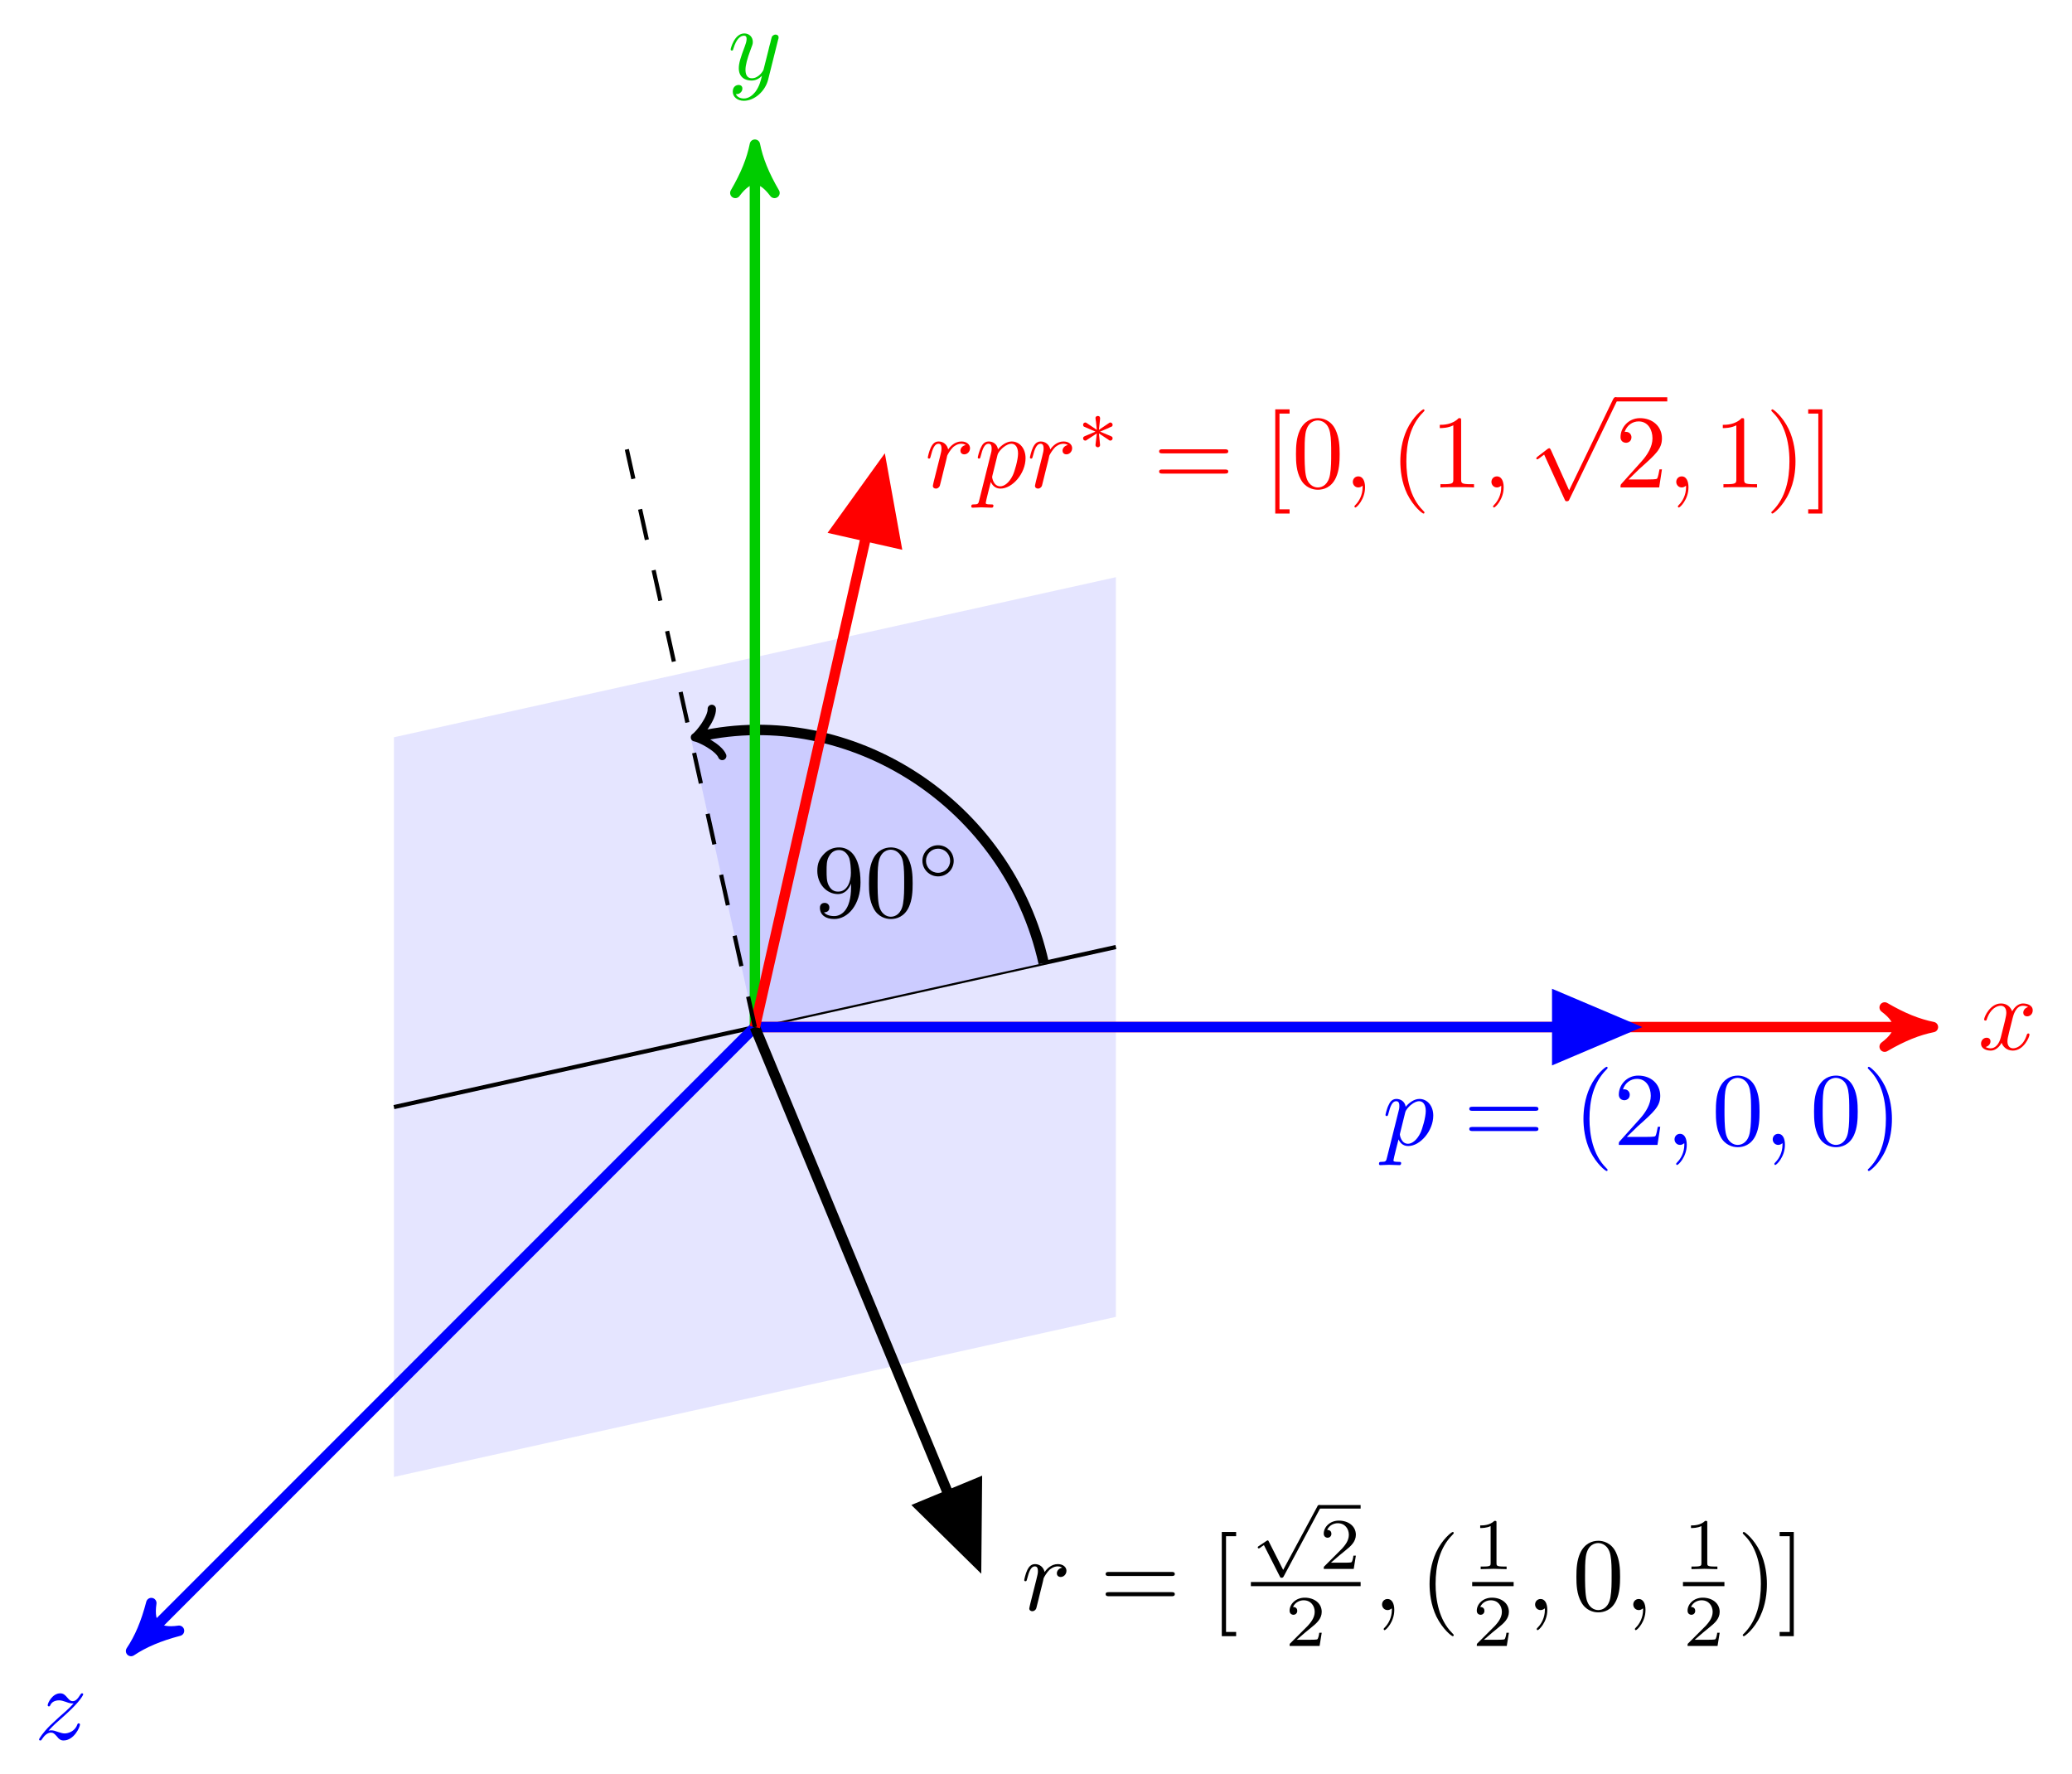
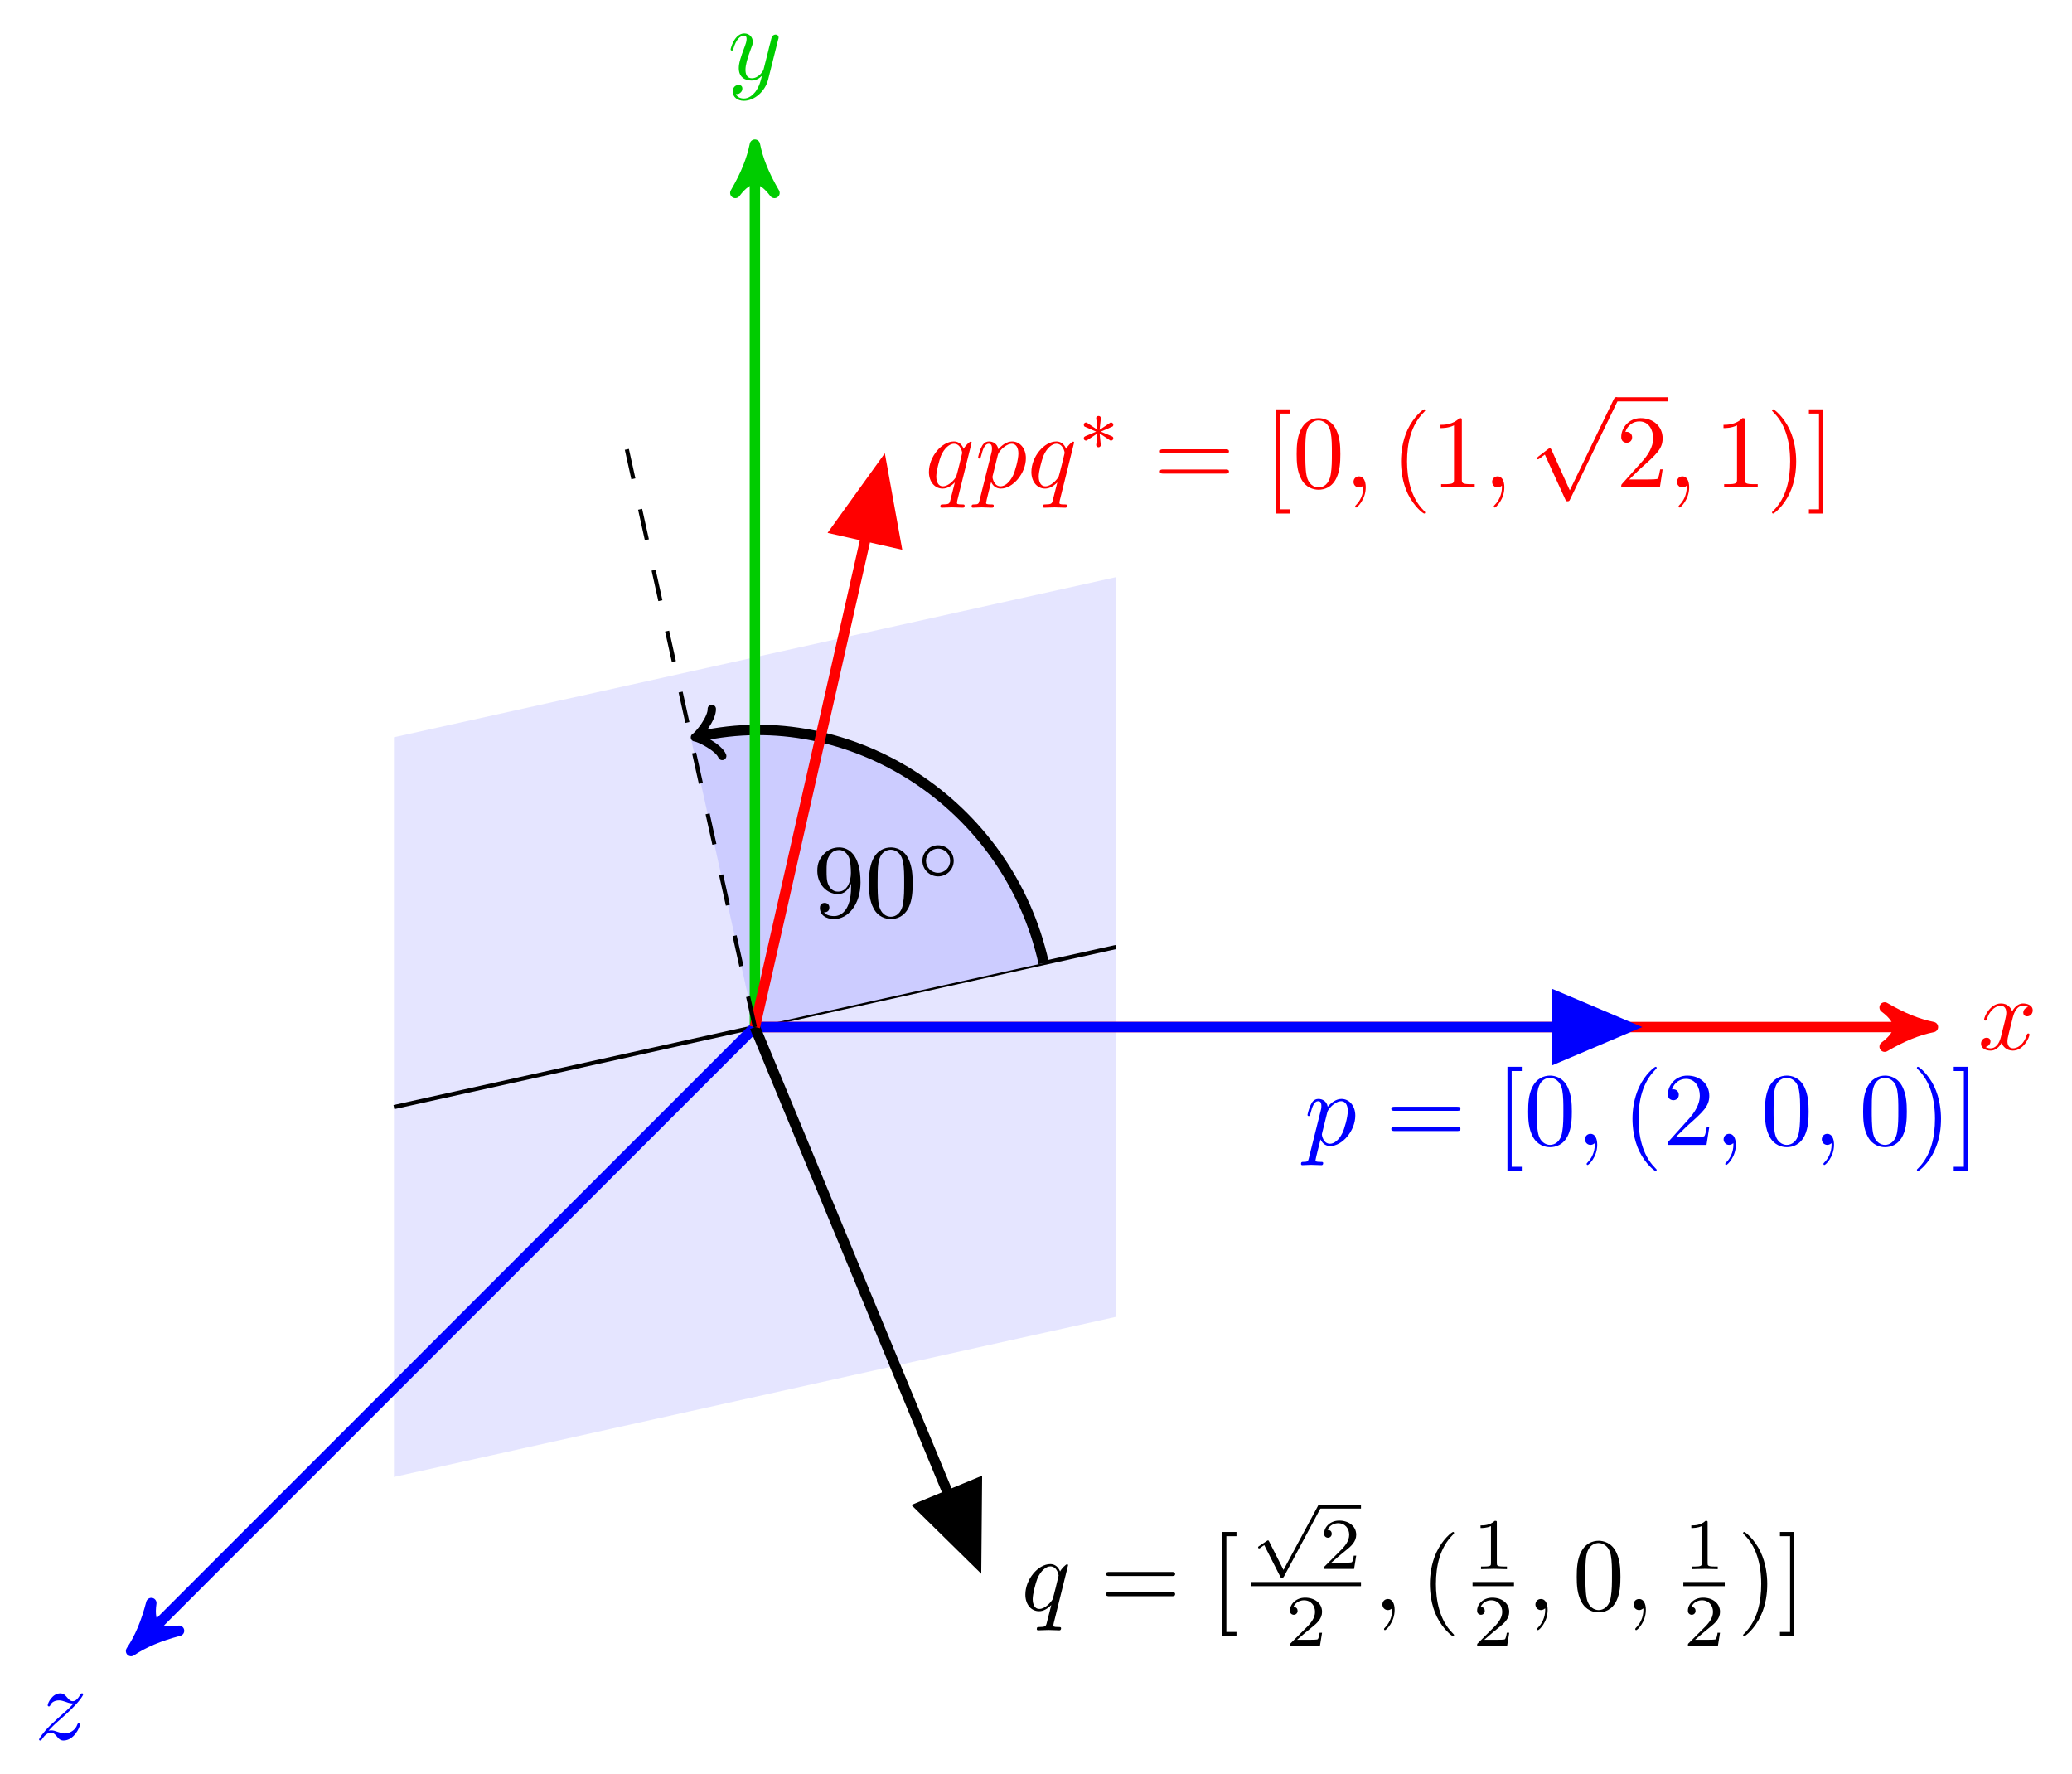
<svg xmlns="http://www.w3.org/2000/svg" xmlns:xlink="http://www.w3.org/1999/xlink" width="198.558" height="169.962" viewBox="0 0 198.558 169.962">
  <defs>
    <g>
      <g id="glyph-0-0">
        <path d="M 3.656 -3.172 L 3.656 -2.844 C 3.656 -0.516 2.625 -0.062 2.047 -0.062 C 1.875 -0.062 1.328 -0.078 1.062 -0.422 C 1.5 -0.422 1.578 -0.703 1.578 -0.875 C 1.578 -1.188 1.344 -1.328 1.125 -1.328 C 0.969 -1.328 0.672 -1.25 0.672 -0.859 C 0.672 -0.188 1.203 0.219 2.047 0.219 C 3.344 0.219 4.562 -1.141 4.562 -3.281 C 4.562 -5.969 3.406 -6.641 2.516 -6.641 C 1.969 -6.641 1.484 -6.453 1.062 -6.016 C 0.641 -5.562 0.422 -5.141 0.422 -4.391 C 0.422 -3.156 1.297 -2.172 2.406 -2.172 C 3.016 -2.172 3.422 -2.594 3.656 -3.172 Z M 2.422 -2.406 C 2.266 -2.406 1.797 -2.406 1.5 -3.031 C 1.312 -3.406 1.312 -3.891 1.312 -4.391 C 1.312 -4.922 1.312 -5.391 1.531 -5.766 C 1.797 -6.266 2.172 -6.391 2.516 -6.391 C 2.984 -6.391 3.312 -6.047 3.484 -5.609 C 3.594 -5.281 3.641 -4.656 3.641 -4.203 C 3.641 -3.375 3.297 -2.406 2.422 -2.406 Z M 2.422 -2.406 " />
      </g>
      <g id="glyph-0-1">
        <path d="M 4.578 -3.188 C 4.578 -3.984 4.531 -4.781 4.188 -5.516 C 3.734 -6.484 2.906 -6.641 2.5 -6.641 C 1.891 -6.641 1.172 -6.375 0.75 -5.453 C 0.438 -4.766 0.391 -3.984 0.391 -3.188 C 0.391 -2.438 0.422 -1.547 0.844 -0.781 C 1.266 0.016 2 0.219 2.484 0.219 C 3.016 0.219 3.781 0.016 4.219 -0.938 C 4.531 -1.625 4.578 -2.406 4.578 -3.188 Z M 2.484 0 C 2.094 0 1.5 -0.25 1.328 -1.203 C 1.219 -1.797 1.219 -2.719 1.219 -3.312 C 1.219 -3.953 1.219 -4.609 1.297 -5.141 C 1.484 -6.328 2.234 -6.422 2.484 -6.422 C 2.812 -6.422 3.469 -6.234 3.656 -5.25 C 3.766 -4.688 3.766 -3.938 3.766 -3.312 C 3.766 -2.562 3.766 -1.891 3.656 -1.25 C 3.5 -0.297 2.938 0 2.484 0 Z M 2.484 0 " />
      </g>
      <g id="glyph-0-2">
        <path d="M 6.844 -3.266 C 7 -3.266 7.188 -3.266 7.188 -3.453 C 7.188 -3.656 7 -3.656 6.859 -3.656 L 0.891 -3.656 C 0.75 -3.656 0.562 -3.656 0.562 -3.453 C 0.562 -3.266 0.75 -3.266 0.891 -3.266 Z M 6.859 -1.328 C 7 -1.328 7.188 -1.328 7.188 -1.531 C 7.188 -1.719 7 -1.719 6.844 -1.719 L 0.891 -1.719 C 0.75 -1.719 0.562 -1.719 0.562 -1.531 C 0.562 -1.328 0.75 -1.328 0.891 -1.328 Z M 6.859 -1.328 " />
      </g>
      <g id="glyph-0-3">
+         <path d="M 2.547 2.5 L 2.547 2.094 L 1.578 2.094 L 1.578 -7.078 L 2.547 -7.078 L 2.547 -7.484 L 1.172 -7.484 L 1.172 2.5 Z M 2.547 2.5 " />
+       </g>
+       <g id="glyph-0-4">
        <path d="M 3.297 2.391 C 3.297 2.359 3.297 2.344 3.125 2.172 C 1.891 0.922 1.562 -0.969 1.562 -2.5 C 1.562 -4.234 1.938 -5.969 3.172 -7.203 C 3.297 -7.328 3.297 -7.344 3.297 -7.375 C 3.297 -7.453 3.266 -7.484 3.203 -7.484 C 3.094 -7.484 2.203 -6.797 1.609 -5.531 C 1.109 -4.438 0.984 -3.328 0.984 -2.5 C 0.984 -1.719 1.094 -0.516 1.641 0.625 C 2.25 1.844 3.094 2.5 3.203 2.5 C 3.266 2.5 3.297 2.469 3.297 2.391 Z M 3.297 2.391 " />
      </g>
-       <g id="glyph-0-4">
+       <g id="glyph-0-5">
        <path d="M 1.266 -0.766 L 2.328 -1.797 C 3.875 -3.172 4.469 -3.703 4.469 -4.703 C 4.469 -5.844 3.578 -6.641 2.359 -6.641 C 1.234 -6.641 0.5 -5.719 0.5 -4.828 C 0.5 -4.281 1 -4.281 1.031 -4.281 C 1.203 -4.281 1.547 -4.391 1.547 -4.812 C 1.547 -5.062 1.359 -5.328 1.016 -5.328 C 0.938 -5.328 0.922 -5.328 0.891 -5.312 C 1.109 -5.969 1.656 -6.328 2.234 -6.328 C 3.141 -6.328 3.562 -5.516 3.562 -4.703 C 3.562 -3.906 3.078 -3.125 2.516 -2.5 L 0.609 -0.375 C 0.5 -0.266 0.5 -0.234 0.5 0 L 4.203 0 L 4.469 -1.734 L 4.234 -1.734 C 4.172 -1.438 4.109 -1 4 -0.844 C 3.938 -0.766 3.281 -0.766 3.062 -0.766 Z M 1.266 -0.766 " />
      </g>
-       <g id="glyph-0-5">
+       <g id="glyph-0-6">
        <path d="M 2.875 -2.5 C 2.875 -3.266 2.766 -4.469 2.219 -5.609 C 1.625 -6.828 0.766 -7.484 0.672 -7.484 C 0.609 -7.484 0.562 -7.438 0.562 -7.375 C 0.562 -7.344 0.562 -7.328 0.75 -7.141 C 1.734 -6.156 2.297 -4.578 2.297 -2.5 C 2.297 -0.781 1.938 0.969 0.703 2.219 C 0.562 2.344 0.562 2.359 0.562 2.391 C 0.562 2.453 0.609 2.5 0.672 2.5 C 0.766 2.5 1.672 1.812 2.25 0.547 C 2.766 -0.547 2.875 -1.656 2.875 -2.5 Z M 2.875 -2.5 " />
-       </g>
-       <g id="glyph-0-6">
-         <path d="M 2.547 2.5 L 2.547 2.094 L 1.578 2.094 L 1.578 -7.078 L 2.547 -7.078 L 2.547 -7.484 L 1.172 -7.484 L 1.172 2.5 Z M 2.547 2.5 " />
      </g>
      <g id="glyph-0-7">
        <path d="M 1.578 -7.484 L 0.219 -7.484 L 0.219 -7.078 L 1.188 -7.078 L 1.188 2.094 L 0.219 2.094 L 0.219 2.5 L 1.578 2.5 Z M 1.578 -7.484 " />
      </g>
      <g id="glyph-0-8">
        <path d="M 2.938 -6.375 C 2.938 -6.625 2.938 -6.641 2.703 -6.641 C 2.078 -6 1.203 -6 0.891 -6 L 0.891 -5.688 C 1.094 -5.688 1.672 -5.688 2.188 -5.953 L 2.188 -0.781 C 2.188 -0.422 2.156 -0.312 1.266 -0.312 L 0.953 -0.312 L 0.953 0 C 1.297 -0.031 2.156 -0.031 2.562 -0.031 C 2.953 -0.031 3.828 -0.031 4.172 0 L 4.172 -0.312 L 3.859 -0.312 C 2.953 -0.312 2.938 -0.422 2.938 -0.781 Z M 2.938 -6.375 " />
      </g>
      <g id="glyph-1-0">
        <path d="M 3.531 -1.734 C 3.531 -2.578 2.859 -3.234 2.031 -3.234 C 1.203 -3.234 0.531 -2.562 0.531 -1.75 C 0.531 -0.906 1.219 -0.25 2.031 -0.25 C 2.875 -0.25 3.531 -0.922 3.531 -1.734 Z M 2.031 -0.594 C 1.375 -0.594 0.875 -1.125 0.875 -1.734 C 0.875 -2.391 1.391 -2.906 2.031 -2.906 C 2.688 -2.906 3.188 -2.375 3.188 -1.75 C 3.188 -1.094 2.672 -0.594 2.031 -0.594 Z M 2.031 -0.594 " />
      </g>
      <g id="glyph-1-1">
        <path d="M 3.094 5.875 L 1.719 3.156 C 1.688 3.094 1.672 3.047 1.609 3.047 C 1.578 3.047 1.562 3.047 1.5 3.094 L 0.75 3.594 C 0.656 3.656 0.656 3.688 0.656 3.719 C 0.656 3.75 0.688 3.812 0.75 3.812 C 0.781 3.812 0.797 3.812 0.891 3.75 C 0.969 3.688 1.156 3.547 1.25 3.5 L 2.781 6.516 C 2.828 6.609 2.844 6.625 2.938 6.625 C 3 6.625 3.078 6.625 3.141 6.5 L 6.641 -0.031 C 6.703 -0.125 6.703 -0.125 6.703 -0.172 C 6.703 -0.281 6.609 -0.344 6.531 -0.344 C 6.438 -0.344 6.391 -0.281 6.359 -0.188 Z M 3.094 5.875 " />
      </g>
      <g id="glyph-1-2">
        <path d="M 2.25 -1.734 C 2.828 -1.984 3.078 -2.078 3.25 -2.172 C 3.391 -2.219 3.453 -2.25 3.453 -2.391 C 3.453 -2.5 3.359 -2.609 3.234 -2.609 C 3.188 -2.609 3.172 -2.609 3.094 -2.547 L 2.141 -1.906 L 2.25 -2.938 C 2.266 -3.062 2.25 -3.234 2.031 -3.234 C 1.953 -3.234 1.812 -3.188 1.812 -3.031 C 1.812 -2.969 1.844 -2.766 1.859 -2.688 C 1.875 -2.578 1.922 -2.062 1.938 -1.906 L 0.984 -2.547 C 0.922 -2.578 0.906 -2.609 0.844 -2.609 C 0.703 -2.609 0.625 -2.5 0.625 -2.391 C 0.625 -2.25 0.703 -2.203 0.766 -2.188 L 1.812 -1.734 C 1.25 -1.484 0.984 -1.391 0.812 -1.312 C 0.688 -1.25 0.625 -1.219 0.625 -1.094 C 0.625 -0.969 0.703 -0.875 0.844 -0.875 C 0.891 -0.875 0.906 -0.875 0.984 -0.938 L 1.938 -1.562 L 1.812 -0.453 C 1.812 -0.297 1.953 -0.234 2.031 -0.234 C 2.125 -0.234 2.25 -0.297 2.25 -0.453 C 2.25 -0.516 2.219 -0.719 2.219 -0.781 C 2.203 -0.906 2.156 -1.406 2.141 -1.562 L 2.969 -1.016 C 3.156 -0.875 3.172 -0.875 3.234 -0.875 C 3.359 -0.875 3.453 -0.969 3.453 -1.094 C 3.453 -1.234 3.359 -1.266 3.297 -1.297 Z M 2.25 -1.734 " />
      </g>
      <g id="glyph-2-0">
        <path d="M 3.328 -3.016 C 3.391 -3.266 3.625 -4.188 4.312 -4.188 C 4.359 -4.188 4.609 -4.188 4.812 -4.062 C 4.531 -4 4.344 -3.766 4.344 -3.516 C 4.344 -3.359 4.453 -3.172 4.719 -3.172 C 4.938 -3.172 5.25 -3.344 5.25 -3.75 C 5.25 -4.266 4.672 -4.406 4.328 -4.406 C 3.75 -4.406 3.406 -3.875 3.281 -3.656 C 3.031 -4.312 2.5 -4.406 2.203 -4.406 C 1.172 -4.406 0.594 -3.125 0.594 -2.875 C 0.594 -2.766 0.703 -2.766 0.719 -2.766 C 0.797 -2.766 0.828 -2.797 0.844 -2.875 C 1.188 -3.938 1.844 -4.188 2.188 -4.188 C 2.375 -4.188 2.719 -4.094 2.719 -3.516 C 2.719 -3.203 2.547 -2.547 2.188 -1.141 C 2.031 -0.531 1.672 -0.109 1.234 -0.109 C 1.172 -0.109 0.953 -0.109 0.734 -0.234 C 0.984 -0.297 1.203 -0.5 1.203 -0.781 C 1.203 -1.047 0.984 -1.125 0.844 -1.125 C 0.531 -1.125 0.297 -0.875 0.297 -0.547 C 0.297 -0.094 0.781 0.109 1.219 0.109 C 1.891 0.109 2.25 -0.594 2.266 -0.641 C 2.391 -0.281 2.75 0.109 3.344 0.109 C 4.375 0.109 4.938 -1.172 4.938 -1.422 C 4.938 -1.531 4.859 -1.531 4.828 -1.531 C 4.734 -1.531 4.719 -1.484 4.688 -1.422 C 4.359 -0.344 3.688 -0.109 3.375 -0.109 C 2.984 -0.109 2.828 -0.422 2.828 -0.766 C 2.828 -0.984 2.875 -1.203 2.984 -1.641 Z M 3.328 -3.016 " />
      </g>
      <g id="glyph-2-1">
        <path d="M 4.844 -3.797 C 4.891 -3.938 4.891 -3.953 4.891 -4.031 C 4.891 -4.203 4.75 -4.297 4.594 -4.297 C 4.5 -4.297 4.344 -4.234 4.25 -4.094 C 4.234 -4.031 4.141 -3.734 4.109 -3.547 C 4.031 -3.297 3.969 -3.016 3.906 -2.75 L 3.453 -0.953 C 3.422 -0.812 2.984 -0.109 2.328 -0.109 C 1.828 -0.109 1.719 -0.547 1.719 -0.922 C 1.719 -1.375 1.891 -2 2.219 -2.875 C 2.375 -3.281 2.422 -3.391 2.422 -3.594 C 2.422 -4.031 2.109 -4.406 1.609 -4.406 C 0.656 -4.406 0.297 -2.953 0.297 -2.875 C 0.297 -2.766 0.391 -2.766 0.406 -2.766 C 0.516 -2.766 0.516 -2.797 0.562 -2.953 C 0.844 -3.891 1.234 -4.188 1.578 -4.188 C 1.656 -4.188 1.828 -4.188 1.828 -3.875 C 1.828 -3.625 1.719 -3.359 1.656 -3.172 C 1.25 -2.109 1.078 -1.547 1.078 -1.078 C 1.078 -0.188 1.703 0.109 2.297 0.109 C 2.688 0.109 3.016 -0.062 3.297 -0.344 C 3.172 0.172 3.047 0.672 2.656 1.203 C 2.391 1.531 2.016 1.828 1.562 1.828 C 1.422 1.828 0.969 1.797 0.797 1.406 C 0.953 1.406 1.094 1.406 1.219 1.281 C 1.328 1.203 1.422 1.062 1.422 0.875 C 1.422 0.562 1.156 0.531 1.062 0.531 C 0.828 0.531 0.5 0.688 0.5 1.172 C 0.5 1.672 0.938 2.047 1.562 2.047 C 2.578 2.047 3.609 1.141 3.891 0.016 Z M 4.844 -3.797 " />
      </g>
      <g id="glyph-2-2">
        <path d="M 1.328 -0.828 C 1.859 -1.406 2.156 -1.656 2.516 -1.969 C 2.516 -1.969 3.125 -2.5 3.484 -2.859 C 4.438 -3.781 4.656 -4.266 4.656 -4.312 C 4.656 -4.406 4.562 -4.406 4.547 -4.406 C 4.469 -4.406 4.453 -4.391 4.391 -4.297 C 4.094 -3.812 3.891 -3.656 3.656 -3.656 C 3.406 -3.656 3.297 -3.812 3.141 -3.984 C 2.953 -4.203 2.781 -4.406 2.453 -4.406 C 1.703 -4.406 1.25 -3.484 1.25 -3.266 C 1.25 -3.219 1.281 -3.156 1.359 -3.156 C 1.453 -3.156 1.469 -3.203 1.5 -3.266 C 1.688 -3.734 2.266 -3.734 2.344 -3.734 C 2.547 -3.734 2.734 -3.672 2.969 -3.594 C 3.375 -3.438 3.484 -3.438 3.734 -3.438 C 3.375 -3.016 2.547 -2.297 2.359 -2.141 L 1.453 -1.297 C 0.781 -0.625 0.422 -0.062 0.422 0.016 C 0.422 0.109 0.531 0.109 0.547 0.109 C 0.625 0.109 0.641 0.094 0.703 -0.016 C 0.938 -0.375 1.234 -0.641 1.562 -0.641 C 1.781 -0.641 1.891 -0.547 2.141 -0.266 C 2.297 -0.047 2.484 0.109 2.766 0.109 C 3.766 0.109 4.344 -1.156 4.344 -1.422 C 4.344 -1.469 4.297 -1.531 4.219 -1.531 C 4.125 -1.531 4.109 -1.469 4.078 -1.391 C 3.844 -0.75 3.203 -0.562 2.875 -0.562 C 2.688 -0.562 2.5 -0.625 2.297 -0.688 C 1.953 -0.812 1.797 -0.859 1.594 -0.859 C 1.578 -0.859 1.422 -0.859 1.328 -0.828 Z M 1.328 -0.828 " />
      </g>
      <g id="glyph-2-3">
        <path d="M 0.453 1.219 C 0.375 1.562 0.344 1.625 -0.094 1.625 C -0.203 1.625 -0.312 1.625 -0.312 1.812 C -0.312 1.891 -0.266 1.938 -0.188 1.938 C 0.078 1.938 0.375 1.906 0.641 1.906 C 0.984 1.906 1.312 1.938 1.641 1.938 C 1.688 1.938 1.812 1.938 1.812 1.734 C 1.812 1.625 1.719 1.625 1.578 1.625 C 1.078 1.625 1.078 1.562 1.078 1.469 C 1.078 1.344 1.5 -0.281 1.562 -0.531 C 1.688 -0.234 1.969 0.109 2.484 0.109 C 3.641 0.109 4.891 -1.344 4.891 -2.812 C 4.891 -3.75 4.312 -4.406 3.562 -4.406 C 3.062 -4.406 2.578 -4.047 2.25 -3.656 C 2.156 -4.203 1.719 -4.406 1.359 -4.406 C 0.891 -4.406 0.703 -4.016 0.625 -3.844 C 0.438 -3.5 0.312 -2.906 0.312 -2.875 C 0.312 -2.766 0.406 -2.766 0.422 -2.766 C 0.531 -2.766 0.531 -2.781 0.594 -3 C 0.766 -3.703 0.969 -4.188 1.328 -4.188 C 1.5 -4.188 1.641 -4.109 1.641 -3.734 C 1.641 -3.5 1.609 -3.391 1.562 -3.219 Z M 2.203 -3.109 C 2.266 -3.375 2.547 -3.656 2.719 -3.812 C 3.078 -4.109 3.359 -4.188 3.531 -4.188 C 3.922 -4.188 4.172 -3.844 4.172 -3.25 C 4.172 -2.656 3.844 -1.516 3.656 -1.141 C 3.312 -0.438 2.844 -0.109 2.469 -0.109 C 1.812 -0.109 1.688 -0.938 1.688 -1 C 1.688 -1.016 1.688 -1.031 1.719 -1.156 Z M 2.203 -3.109 " />
      </g>
      <g id="glyph-2-4">
        <path d="M 2.031 -0.016 C 2.031 -0.672 1.781 -1.062 1.391 -1.062 C 1.062 -1.062 0.859 -0.812 0.859 -0.531 C 0.859 -0.266 1.062 0 1.391 0 C 1.5 0 1.641 -0.047 1.734 -0.125 C 1.766 -0.156 1.781 -0.156 1.781 -0.156 C 1.797 -0.156 1.797 -0.156 1.797 -0.016 C 1.797 0.734 1.453 1.328 1.125 1.656 C 1.016 1.766 1.016 1.781 1.016 1.812 C 1.016 1.891 1.062 1.922 1.109 1.922 C 1.219 1.922 2.031 1.156 2.031 -0.016 Z M 2.031 -0.016 " />
      </g>
      <g id="glyph-2-5">
-         <path d="M 0.875 -0.594 C 0.844 -0.438 0.781 -0.203 0.781 -0.156 C 0.781 0.016 0.922 0.109 1.078 0.109 C 1.203 0.109 1.375 0.031 1.453 -0.172 C 1.469 -0.203 1.797 -1.562 1.844 -1.75 C 1.922 -2.078 2.109 -2.766 2.156 -3.047 C 2.203 -3.172 2.484 -3.641 2.719 -3.859 C 2.797 -3.922 3.094 -4.188 3.516 -4.188 C 3.781 -4.188 3.922 -4.062 3.938 -4.062 C 3.641 -4.016 3.422 -3.781 3.422 -3.516 C 3.422 -3.359 3.531 -3.172 3.797 -3.172 C 4.062 -3.172 4.344 -3.406 4.344 -3.766 C 4.344 -4.109 4.031 -4.406 3.516 -4.406 C 2.875 -4.406 2.438 -3.922 2.25 -3.641 C 2.156 -4.094 1.797 -4.406 1.328 -4.406 C 0.875 -4.406 0.688 -4.016 0.594 -3.844 C 0.422 -3.5 0.297 -2.906 0.297 -2.875 C 0.297 -2.766 0.391 -2.766 0.406 -2.766 C 0.516 -2.766 0.516 -2.781 0.578 -3 C 0.75 -3.703 0.953 -4.188 1.312 -4.188 C 1.469 -4.188 1.609 -4.109 1.609 -3.734 C 1.609 -3.516 1.578 -3.406 1.453 -2.891 Z M 0.875 -0.594 " />
+         <path d="M 4.5 -4.297 C 4.5 -4.344 4.469 -4.391 4.406 -4.391 C 4.297 -4.391 3.891 -4 3.734 -3.703 C 3.516 -4.25 3.125 -4.406 2.797 -4.406 C 1.625 -4.406 0.406 -2.938 0.406 -1.484 C 0.406 -0.516 0.984 0.109 1.719 0.109 C 2.141 0.109 2.531 -0.125 2.891 -0.484 C 2.797 -0.141 2.469 1.203 2.438 1.297 C 2.359 1.578 2.281 1.609 1.719 1.625 C 1.594 1.625 1.5 1.625 1.5 1.828 C 1.5 1.828 1.5 1.938 1.625 1.938 C 1.938 1.938 2.297 1.906 2.625 1.906 C 2.953 1.906 3.312 1.938 3.656 1.938 C 3.703 1.938 3.828 1.938 3.828 1.734 C 3.828 1.625 3.734 1.625 3.562 1.625 C 3.094 1.625 3.094 1.562 3.094 1.469 C 3.094 1.391 3.109 1.328 3.125 1.25 Z M 1.75 -0.109 C 1.141 -0.109 1.109 -0.875 1.109 -1.047 C 1.109 -1.531 1.391 -2.609 1.562 -3.031 C 1.875 -3.766 2.391 -4.188 2.797 -4.188 C 3.453 -4.188 3.594 -3.375 3.594 -3.312 C 3.594 -3.25 3.047 -1.062 3.016 -1.031 C 2.859 -0.75 2.297 -0.109 1.75 -0.109 Z M 1.75 -0.109 " />
      </g>
      <g id="glyph-3-0">
        <path d="M 3.516 -1.266 L 3.281 -1.266 C 3.266 -1.109 3.188 -0.703 3.094 -0.641 C 3.047 -0.594 2.516 -0.594 2.406 -0.594 L 1.125 -0.594 C 1.859 -1.234 2.109 -1.438 2.516 -1.766 C 3.031 -2.172 3.516 -2.609 3.516 -3.266 C 3.516 -4.109 2.781 -4.625 1.891 -4.625 C 1.031 -4.625 0.438 -4.016 0.438 -3.375 C 0.438 -3.031 0.734 -2.984 0.812 -2.984 C 0.969 -2.984 1.172 -3.109 1.172 -3.359 C 1.172 -3.484 1.125 -3.734 0.766 -3.734 C 0.984 -4.219 1.453 -4.375 1.781 -4.375 C 2.484 -4.375 2.844 -3.828 2.844 -3.266 C 2.844 -2.656 2.406 -2.188 2.188 -1.938 L 0.516 -0.266 C 0.438 -0.203 0.438 -0.188 0.438 0 L 3.312 0 Z M 3.516 -1.266 " />
      </g>
      <g id="glyph-3-1">
        <path d="M 2.328 -4.438 C 2.328 -4.625 2.328 -4.625 2.125 -4.625 C 1.672 -4.188 1.047 -4.188 0.766 -4.188 L 0.766 -3.938 C 0.922 -3.938 1.391 -3.938 1.766 -4.125 L 1.766 -0.578 C 1.766 -0.344 1.766 -0.25 1.078 -0.25 L 0.812 -0.25 L 0.812 0 C 0.938 0 1.797 -0.031 2.047 -0.031 C 2.266 -0.031 3.141 0 3.297 0 L 3.297 -0.25 L 3.031 -0.25 C 2.328 -0.25 2.328 -0.344 2.328 -0.578 Z M 2.328 -4.438 " />
      </g>
      <g id="glyph-4-0">
        <path d="M 3.875 8.516 L 2.125 4.641 C 2.047 4.484 2 4.484 1.969 4.484 C 1.969 4.484 1.906 4.484 1.797 4.562 L 0.859 5.281 C 0.734 5.391 0.734 5.406 0.734 5.438 C 0.734 5.5 0.75 5.547 0.828 5.547 C 0.891 5.547 1.062 5.406 1.172 5.328 C 1.219 5.281 1.375 5.172 1.484 5.094 L 3.453 9.406 C 3.516 9.562 3.562 9.562 3.656 9.562 C 3.812 9.562 3.844 9.516 3.906 9.375 L 8.438 0 C 8.5 -0.141 8.5 -0.172 8.5 -0.203 C 8.5 -0.297 8.422 -0.406 8.297 -0.406 C 8.219 -0.406 8.156 -0.344 8.078 -0.188 Z M 3.875 8.516 " />
      </g>
    </g>
    <clipPath id="clip-0">
      <path clip-rule="nonzero" d="M 0 84 L 87 84 L 87 169.961 L 0 169.961 Z M 0 84 " />
    </clipPath>
  </defs>
  <path fill-rule="nonzero" fill="rgb(79.999%, 79.999%, 100%)" fill-opacity="0.5" d="M 37.75 141.504 L 106.934 126.168 L 106.934 55.301 L 37.75 70.637 " />
  <path fill="none" stroke-width="0.399" stroke-linecap="butt" stroke-linejoin="miter" stroke="rgb(0%, 0%, 0%)" stroke-opacity="1" stroke-miterlimit="10" d="M -34.591 -7.667 L 34.593 7.669 " transform="matrix(1, 0, 0, -1, 72.341, 98.403)" />
  <path fill-rule="nonzero" fill="rgb(79.999%, 79.999%, 100%)" fill-opacity="1" d="M 72.34 98.402 L 100.016 92.27 C 96.625 76.984 81.488 67.34 66.207 70.73 " />
  <path fill="none" stroke-width="0.996" stroke-linecap="butt" stroke-linejoin="miter" stroke="rgb(0%, 0%, 0%)" stroke-opacity="1" stroke-miterlimit="10" d="M 27.675 6.133 C 24.284 21.419 9.147 31.063 -5.321 27.852 " transform="matrix(1, 0, 0, -1, 72.341, 98.403)" />
  <path fill="none" stroke-width="0.797" stroke-linecap="round" stroke-linejoin="round" stroke="rgb(0%, 0%, 0%)" stroke-opacity="1" stroke-miterlimit="10" d="M -1.734 2.311 C -1.59 1.446 -0.001 0.146 0.435 0.001 C -0.001 -0.142 -1.59 -1.443 -1.734 -2.311 " transform="matrix(-0.97626, 0.21637, 0.21637, 0.97626, 67.01803, 70.54924)" />
  <g fill="rgb(0%, 0%, 0%)" fill-opacity="1">
    <use xlink:href="#glyph-0-0" x="77.9" y="87.832" />
    <use xlink:href="#glyph-0-1" x="82.881" y="87.832" />
  </g>
  <g fill="rgb(0%, 0%, 0%)" fill-opacity="1">
    <use xlink:href="#glyph-1-0" x="87.862" y="84.216" />
  </g>
  <path fill="none" stroke-width="0.996" stroke-linecap="butt" stroke-linejoin="miter" stroke="rgb(100%, 0%, 0%)" stroke-opacity="1" stroke-miterlimit="10" d="M -0.001 0.001 L 111.733 0.001 " transform="matrix(1, 0, 0, -1, 72.341, 98.403)" />
  <path fill-rule="nonzero" fill="rgb(100%, 0%, 0%)" fill-opacity="1" stroke-width="0.996" stroke-linecap="butt" stroke-linejoin="round" stroke="rgb(100%, 0%, 0%)" stroke-opacity="1" stroke-miterlimit="10" d="M 1.156 0.001 C -0.289 0.29 -1.735 0.868 -3.469 1.88 C -1.735 0.579 -1.735 -0.577 -3.469 -1.878 C -1.735 -0.867 -0.289 -0.288 1.156 0.001 Z M 1.156 0.001 " transform="matrix(1, 0, 0, -1, 184.0744, 98.403)" />
  <g fill="rgb(100%, 0%, 0%)" fill-opacity="1">
    <use xlink:href="#glyph-2-0" x="189.544" y="100.548" />
  </g>
  <path fill="none" stroke-width="0.996" stroke-linecap="butt" stroke-linejoin="miter" stroke="rgb(0%, 79.999%, 0%)" stroke-opacity="1" stroke-miterlimit="10" d="M -0.001 0.001 L -0.001 83.387 " transform="matrix(1, 0, 0, -1, 72.341, 98.403)" />
  <path fill-rule="nonzero" fill="rgb(0%, 79.999%, 0%)" fill-opacity="1" stroke-width="0.996" stroke-linecap="butt" stroke-linejoin="round" stroke="rgb(0%, 79.999%, 0%)" stroke-opacity="1" stroke-miterlimit="10" d="M 1.157 0.001 C -0.288 0.29 -1.734 0.868 -3.468 1.876 C -1.734 0.579 -1.734 -0.577 -3.468 -1.878 C -1.734 -0.866 -0.288 -0.288 1.157 0.001 Z M 1.157 0.001 " transform="matrix(0, -1, -1, 0, 72.341, 15.0164)" />
  <g fill="rgb(0%, 79.999%, 0%)" fill-opacity="1">
    <use xlink:href="#glyph-2-1" x="69.72" y="7.609" />
  </g>
  <g clip-path="url(#clip-0)">
    <path fill="none" stroke-width="0.996" stroke-linecap="butt" stroke-linejoin="miter" stroke="rgb(0%, 0%, 100%)" stroke-opacity="1" stroke-miterlimit="10" d="M -0.001 0.001 L -58.962 -58.964 " transform="matrix(1, 0, 0, -1, 72.341, 98.403)" />
  </g>
  <path fill-rule="nonzero" fill="rgb(0%, 0%, 100%)" fill-opacity="1" stroke-width="0.996" stroke-linecap="butt" stroke-linejoin="round" stroke="rgb(0%, 0%, 100%)" stroke-opacity="1" stroke-miterlimit="10" d="M 1.157 -0.001 C -0.287 0.289 -1.732 0.866 -3.467 1.877 C -1.732 0.579 -1.735 -0.579 -3.467 -1.88 C -1.735 -0.866 -0.29 -0.289 1.157 -0.001 Z M 1.157 -0.001 " transform="matrix(-0.7071, 0.7071, 0.7071, 0.7071, 13.37771, 157.3663)" />
  <g fill="rgb(0%, 0%, 100%)" fill-opacity="1">
    <use xlink:href="#glyph-2-2" x="3.32" y="166.642" />
  </g>
  <path fill="none" stroke-width="0.996" stroke-linecap="butt" stroke-linejoin="miter" stroke="rgb(0%, 0%, 100%)" stroke-opacity="1" stroke-miterlimit="10" d="M -0.001 0.001 L 83.393 0.001 " transform="matrix(1, 0, 0, -1, 72.341, 98.403)" />
  <path fill-rule="nonzero" fill="rgb(0%, 0%, 100%)" fill-opacity="1" stroke-width="0.996" stroke-linecap="butt" stroke-linejoin="miter" stroke="rgb(0%, 0%, 100%)" stroke-opacity="1" stroke-miterlimit="10" d="M -6.506 2.919 L 0.373 0.001 L -6.506 -2.921 Z M -6.506 2.919 " transform="matrix(1, 0, 0, -1, 155.7326, 98.403)" />
  <g fill="rgb(0%, 0%, 100%)" fill-opacity="1">
-     <use xlink:href="#glyph-2-3" x="132.458" y="109.693" />
-   </g>
-   <g fill="rgb(0%, 0%, 100%)" fill-opacity="1">
-     <use xlink:href="#glyph-0-2" x="140.238" y="109.693" />
-   </g>
-   <g fill="rgb(0%, 0%, 100%)" fill-opacity="1">
-     <use xlink:href="#glyph-0-3" x="150.757" y="109.693" />
-     <use xlink:href="#glyph-0-4" x="154.631" y="109.693" />
-   </g>
-   <g fill="rgb(0%, 0%, 100%)" fill-opacity="1">
-     <use xlink:href="#glyph-2-4" x="159.61" y="109.693" />
-   </g>
-   <g fill="rgb(0%, 0%, 100%)" fill-opacity="1">
-     <use xlink:href="#glyph-0-1" x="164.037" y="109.693" />
-   </g>
-   <g fill="rgb(0%, 0%, 100%)" fill-opacity="1">
-     <use xlink:href="#glyph-2-4" x="169.019" y="109.693" />
-   </g>
-   <g fill="rgb(0%, 0%, 100%)" fill-opacity="1">
-     <use xlink:href="#glyph-0-1" x="173.447" y="109.693" />
-     <use xlink:href="#glyph-0-5" x="178.428" y="109.693" />
+     <use xlink:href="#glyph-2-3" x="124.986" y="109.693" />
+   </g>
+   <g fill="rgb(0%, 0%, 100%)" fill-opacity="1">
+     <use xlink:href="#glyph-0-2" x="132.766" y="109.693" />
+   </g>
+   <g fill="rgb(0%, 0%, 100%)" fill-opacity="1">
+     <use xlink:href="#glyph-0-3" x="143.285" y="109.693" />
+     <use xlink:href="#glyph-0-1" x="146.052" y="109.693" />
+   </g>
+   <g fill="rgb(0%, 0%, 100%)" fill-opacity="1">
+     <use xlink:href="#glyph-2-4" x="151.031" y="109.693" />
+   </g>
+   <g fill="rgb(0%, 0%, 100%)" fill-opacity="1">
+     <use xlink:href="#glyph-0-4" x="155.458" y="109.693" />
+     <use xlink:href="#glyph-0-5" x="159.332" y="109.693" />
+   </g>
+   <g fill="rgb(0%, 0%, 100%)" fill-opacity="1">
+     <use xlink:href="#glyph-2-4" x="164.314" y="109.693" />
+   </g>
+   <g fill="rgb(0%, 0%, 100%)" fill-opacity="1">
+     <use xlink:href="#glyph-0-1" x="168.742" y="109.693" />
+   </g>
+   <g fill="rgb(0%, 0%, 100%)" fill-opacity="1">
+     <use xlink:href="#glyph-2-4" x="173.723" y="109.693" />
+   </g>
+   <g fill="rgb(0%, 0%, 100%)" fill-opacity="1">
+     <use xlink:href="#glyph-0-1" x="178.151" y="109.693" />
+     <use xlink:href="#glyph-0-6" x="183.132" y="109.693" />
+     <use xlink:href="#glyph-0-7" x="187.007" y="109.693" />
  </g>
  <path fill="none" stroke-width="0.996" stroke-linecap="butt" stroke-linejoin="miter" stroke="rgb(0%, 0%, 0%)" stroke-opacity="1" stroke-miterlimit="10" d="M -0.001 0.001 L 21.065 -50.851 " transform="matrix(1, 0, 0, -1, 72.341, 98.403)" />
  <path fill-rule="nonzero" fill="rgb(0%, 0%, 0%)" fill-opacity="1" stroke-width="0.996" stroke-linecap="butt" stroke-linejoin="miter" stroke="rgb(0%, 0%, 0%)" stroke-opacity="1" stroke-miterlimit="10" d="M -6.505 2.92 L 0.374 -0.001 L -6.505 -2.919 Z M -6.505 2.92 " transform="matrix(0.38263, 0.92383, 0.92383, -0.38263, 93.40446, 149.2558)" />
  <g fill="rgb(0%, 0%, 0%)" fill-opacity="1">
    <use xlink:href="#glyph-2-5" x="97.853" y="154.261" />
  </g>
  <g fill="rgb(0%, 0%, 0%)" fill-opacity="1">
-     <use xlink:href="#glyph-0-2" x="105.392" y="154.261" />
-   </g>
-   <g fill="rgb(0%, 0%, 0%)" fill-opacity="1">
-     <use xlink:href="#glyph-0-6" x="115.911" y="154.261" />
-   </g>
-   <g fill="rgb(0%, 0%, 0%)" fill-opacity="1">
-     <use xlink:href="#glyph-1-1" x="119.871" y="144.538" />
-   </g>
-   <path fill="none" stroke-width="0.339" stroke-linecap="butt" stroke-linejoin="miter" stroke="rgb(0%, 0%, 0%)" stroke-opacity="1" stroke-miterlimit="10" d="M -0.001 0.001 L 3.972 0.001 " transform="matrix(1, 0, 0, -1, 126.415, 144.368)" />
-   <g fill="rgb(0%, 0%, 0%)" fill-opacity="1">
-     <use xlink:href="#glyph-3-0" x="126.415" y="150.314" />
-   </g>
-   <path fill="none" stroke-width="0.398" stroke-linecap="butt" stroke-linejoin="miter" stroke="rgb(0%, 0%, 0%)" stroke-opacity="1" stroke-miterlimit="10" d="M 0 0 L 10.516 0 " transform="matrix(1, 0, 0, -1, 119.871, 151.77)" />
-   <g fill="rgb(0%, 0%, 0%)" fill-opacity="1">
-     <use xlink:href="#glyph-3-0" x="123.143" y="157.697" />
-   </g>
-   <g fill="rgb(0%, 0%, 0%)" fill-opacity="1">
-     <use xlink:href="#glyph-2-4" x="131.582" y="154.261" />
-   </g>
-   <g fill="rgb(0%, 0%, 0%)" fill-opacity="1">
-     <use xlink:href="#glyph-0-3" x="136.01" y="154.261" />
-   </g>
-   <g fill="rgb(0%, 0%, 0%)" fill-opacity="1">
-     <use xlink:href="#glyph-3-1" x="141.08" y="150.338" />
-   </g>
-   <path fill="none" stroke-width="0.398" stroke-linecap="butt" stroke-linejoin="miter" stroke="rgb(0%, 0%, 0%)" stroke-opacity="1" stroke-miterlimit="10" d="M -0.002 0 L 3.971 0 " transform="matrix(1, 0, 0, -1, 141.08, 151.77)" />
-   <g fill="rgb(0%, 0%, 0%)" fill-opacity="1">
-     <use xlink:href="#glyph-3-0" x="141.08" y="157.697" />
-   </g>
-   <g fill="rgb(0%, 0%, 0%)" fill-opacity="1">
-     <use xlink:href="#glyph-2-4" x="146.247" y="154.261" />
-   </g>
-   <g fill="rgb(0%, 0%, 0%)" fill-opacity="1">
-     <use xlink:href="#glyph-0-1" x="150.674" y="154.261" />
-   </g>
-   <g fill="rgb(0%, 0%, 0%)" fill-opacity="1">
-     <use xlink:href="#glyph-2-4" x="155.656" y="154.261" />
-   </g>
-   <g fill="rgb(0%, 0%, 0%)" fill-opacity="1">
-     <use xlink:href="#glyph-3-1" x="161.279" y="150.338" />
-   </g>
-   <path fill="none" stroke-width="0.398" stroke-linecap="butt" stroke-linejoin="miter" stroke="rgb(0%, 0%, 0%)" stroke-opacity="1" stroke-miterlimit="10" d="M -0.002 0 L 3.971 0 " transform="matrix(1, 0, 0, -1, 161.279, 151.77)" />
-   <g fill="rgb(0%, 0%, 0%)" fill-opacity="1">
-     <use xlink:href="#glyph-3-0" x="161.279" y="157.697" />
-   </g>
-   <g fill="rgb(0%, 0%, 0%)" fill-opacity="1">
-     <use xlink:href="#glyph-0-5" x="166.446" y="154.261" />
-     <use xlink:href="#glyph-0-7" x="170.32" y="154.261" />
+     <use xlink:href="#glyph-0-2" x="105.425" y="154.261" />
+   </g>
+   <g fill="rgb(0%, 0%, 0%)" fill-opacity="1">
+     <use xlink:href="#glyph-0-3" x="115.944" y="154.261" />
+   </g>
+   <g fill="rgb(0%, 0%, 0%)" fill-opacity="1">
+     <use xlink:href="#glyph-1-1" x="119.904" y="144.538" />
+   </g>
+   <path fill="none" stroke-width="0.339" stroke-linecap="butt" stroke-linejoin="miter" stroke="rgb(0%, 0%, 0%)" stroke-opacity="1" stroke-miterlimit="10" d="M 0 0.001 L 3.973 0.001 " transform="matrix(1, 0, 0, -1, 126.449, 144.368)" />
+   <g fill="rgb(0%, 0%, 0%)" fill-opacity="1">
+     <use xlink:href="#glyph-3-0" x="126.449" y="150.314" />
+   </g>
+   <path fill="none" stroke-width="0.398" stroke-linecap="butt" stroke-linejoin="miter" stroke="rgb(0%, 0%, 0%)" stroke-opacity="1" stroke-miterlimit="10" d="M -0.002 0 L 10.518 0 " transform="matrix(1, 0, 0, -1, 119.904, 151.77)" />
+   <g fill="rgb(0%, 0%, 0%)" fill-opacity="1">
+     <use xlink:href="#glyph-3-0" x="123.176" y="157.697" />
+   </g>
+   <g fill="rgb(0%, 0%, 0%)" fill-opacity="1">
+     <use xlink:href="#glyph-2-4" x="131.616" y="154.261" />
+   </g>
+   <g fill="rgb(0%, 0%, 0%)" fill-opacity="1">
+     <use xlink:href="#glyph-0-4" x="136.043" y="154.261" />
+   </g>
+   <g fill="rgb(0%, 0%, 0%)" fill-opacity="1">
+     <use xlink:href="#glyph-3-1" x="141.113" y="150.338" />
+   </g>
+   <path fill="none" stroke-width="0.398" stroke-linecap="butt" stroke-linejoin="miter" stroke="rgb(0%, 0%, 0%)" stroke-opacity="1" stroke-miterlimit="10" d="M 0 0 L 3.973 0 " transform="matrix(1, 0, 0, -1, 141.113, 151.77)" />
+   <g fill="rgb(0%, 0%, 0%)" fill-opacity="1">
+     <use xlink:href="#glyph-3-0" x="141.113" y="157.697" />
+   </g>
+   <g fill="rgb(0%, 0%, 0%)" fill-opacity="1">
+     <use xlink:href="#glyph-2-4" x="146.28" y="154.261" />
+   </g>
+   <g fill="rgb(0%, 0%, 0%)" fill-opacity="1">
+     <use xlink:href="#glyph-0-1" x="150.708" y="154.261" />
+   </g>
+   <g fill="rgb(0%, 0%, 0%)" fill-opacity="1">
+     <use xlink:href="#glyph-2-4" x="155.689" y="154.261" />
+   </g>
+   <g fill="rgb(0%, 0%, 0%)" fill-opacity="1">
+     <use xlink:href="#glyph-3-1" x="161.312" y="150.338" />
+   </g>
+   <path fill="none" stroke-width="0.398" stroke-linecap="butt" stroke-linejoin="miter" stroke="rgb(0%, 0%, 0%)" stroke-opacity="1" stroke-miterlimit="10" d="M 0.001 0 L 3.969 0 " transform="matrix(1, 0, 0, -1, 161.312, 151.77)" />
+   <g fill="rgb(0%, 0%, 0%)" fill-opacity="1">
+     <use xlink:href="#glyph-3-0" x="161.312" y="157.697" />
+   </g>
+   <g fill="rgb(0%, 0%, 0%)" fill-opacity="1">
+     <use xlink:href="#glyph-0-6" x="166.479" y="154.261" />
+     <use xlink:href="#glyph-0-7" x="170.353" y="154.261" />
  </g>
  <path fill="none" stroke-width="0.996" stroke-linecap="butt" stroke-linejoin="miter" stroke="rgb(100%, 0%, 0%)" stroke-opacity="1" stroke-miterlimit="10" d="M -0.001 0.001 L 12.089 53.368 " transform="matrix(1, 0, 0, -1, 72.341, 98.403)" />
  <path fill-rule="nonzero" fill="rgb(100%, 0%, 0%)" fill-opacity="1" stroke-width="0.996" stroke-linecap="butt" stroke-linejoin="miter" stroke="rgb(100%, 0%, 0%)" stroke-opacity="1" stroke-miterlimit="10" d="M -6.503 2.918 L 0.374 0.002 L -6.503 -2.918 Z M -6.503 2.918 " transform="matrix(0.22092, -0.97525, -0.97525, -0.22092, 84.43081, 45.03674)" />
  <g fill="rgb(100%, 0%, 0%)" fill-opacity="1">
    <use xlink:href="#glyph-2-5" x="88.613" y="46.703" />
  </g>
  <g fill="rgb(100%, 0%, 0%)" fill-opacity="1">
-     <use xlink:href="#glyph-2-3" x="93.387" y="46.703" />
-     <use xlink:href="#glyph-2-5" x="98.399" y="46.703" />
-   </g>
-   <g fill="rgb(100%, 0%, 0%)" fill-opacity="1">
-     <use xlink:href="#glyph-1-2" x="103.168" y="43.088" />
-   </g>
-   <g fill="rgb(100%, 0%, 0%)" fill-opacity="1">
-     <use xlink:href="#glyph-0-2" x="110.515" y="46.703" />
-   </g>
-   <g fill="rgb(100%, 0%, 0%)" fill-opacity="1">
-     <use xlink:href="#glyph-0-6" x="121.034" y="46.703" />
-     <use xlink:href="#glyph-0-1" x="123.801" y="46.703" />
-   </g>
-   <g fill="rgb(100%, 0%, 0%)" fill-opacity="1">
-     <use xlink:href="#glyph-2-4" x="128.78" y="46.703" />
-   </g>
-   <g fill="rgb(100%, 0%, 0%)" fill-opacity="1">
-     <use xlink:href="#glyph-0-3" x="133.208" y="46.703" />
-     <use xlink:href="#glyph-0-8" x="137.082" y="46.703" />
-   </g>
-   <g fill="rgb(100%, 0%, 0%)" fill-opacity="1">
-     <use xlink:href="#glyph-2-4" x="142.064" y="46.703" />
-   </g>
-   <g fill="rgb(100%, 0%, 0%)" fill-opacity="1">
-     <use xlink:href="#glyph-4-0" x="146.492" y="38.462" />
-   </g>
-   <path fill="none" stroke-width="0.398" stroke-linecap="butt" stroke-linejoin="miter" stroke="rgb(100%, 0%, 0%)" stroke-opacity="1" stroke-miterlimit="10" d="M -0.001 0.001 L 4.979 0.001 " transform="matrix(1, 0, 0, -1, 154.794, 38.263)" />
-   <g fill="rgb(100%, 0%, 0%)" fill-opacity="1">
-     <use xlink:href="#glyph-0-4" x="154.794" y="46.703" />
-   </g>
-   <g fill="rgb(100%, 0%, 0%)" fill-opacity="1">
-     <use xlink:href="#glyph-2-4" x="159.775" y="46.703" />
-   </g>
-   <g fill="rgb(100%, 0%, 0%)" fill-opacity="1">
-     <use xlink:href="#glyph-0-8" x="164.203" y="46.703" />
-     <use xlink:href="#glyph-0-5" x="169.184" y="46.703" />
-     <use xlink:href="#glyph-0-7" x="173.059" y="46.703" />
+     <use xlink:href="#glyph-2-3" x="93.419" y="46.703" />
+     <use xlink:href="#glyph-2-5" x="98.431" y="46.703" />
+   </g>
+   <g fill="rgb(100%, 0%, 0%)" fill-opacity="1">
+     <use xlink:href="#glyph-1-2" x="103.235" y="43.088" />
+   </g>
+   <g fill="rgb(100%, 0%, 0%)" fill-opacity="1">
+     <use xlink:href="#glyph-0-2" x="110.582" y="46.703" />
+   </g>
+   <g fill="rgb(100%, 0%, 0%)" fill-opacity="1">
+     <use xlink:href="#glyph-0-3" x="121.101" y="46.703" />
+     <use xlink:href="#glyph-0-1" x="123.868" y="46.703" />
+   </g>
+   <g fill="rgb(100%, 0%, 0%)" fill-opacity="1">
+     <use xlink:href="#glyph-2-4" x="128.847" y="46.703" />
+   </g>
+   <g fill="rgb(100%, 0%, 0%)" fill-opacity="1">
+     <use xlink:href="#glyph-0-4" x="133.275" y="46.703" />
+     <use xlink:href="#glyph-0-8" x="137.149" y="46.703" />
+   </g>
+   <g fill="rgb(100%, 0%, 0%)" fill-opacity="1">
+     <use xlink:href="#glyph-2-4" x="142.131" y="46.703" />
+   </g>
+   <g fill="rgb(100%, 0%, 0%)" fill-opacity="1">
+     <use xlink:href="#glyph-4-0" x="146.558" y="38.462" />
+   </g>
+   <path fill="none" stroke-width="0.398" stroke-linecap="butt" stroke-linejoin="miter" stroke="rgb(100%, 0%, 0%)" stroke-opacity="1" stroke-miterlimit="10" d="M -0.002 0.001 L 4.983 0.001 " transform="matrix(1, 0, 0, -1, 154.861, 38.263)" />
+   <g fill="rgb(100%, 0%, 0%)" fill-opacity="1">
+     <use xlink:href="#glyph-0-5" x="154.861" y="46.703" />
+   </g>
+   <g fill="rgb(100%, 0%, 0%)" fill-opacity="1">
+     <use xlink:href="#glyph-2-4" x="159.842" y="46.703" />
+   </g>
+   <g fill="rgb(100%, 0%, 0%)" fill-opacity="1">
+     <use xlink:href="#glyph-0-8" x="164.27" y="46.703" />
+     <use xlink:href="#glyph-0-6" x="169.251" y="46.703" />
+     <use xlink:href="#glyph-0-7" x="173.126" y="46.703" />
  </g>
  <path fill="none" stroke-width="0.399" stroke-linecap="butt" stroke-linejoin="miter" stroke="rgb(0%, 0%, 0%)" stroke-opacity="1" stroke-dasharray="2.989 2.989" stroke-miterlimit="10" d="M -0.001 0.001 L -12.271 55.348 " transform="matrix(1, 0, 0, -1, 72.341, 98.403)" />
</svg>
